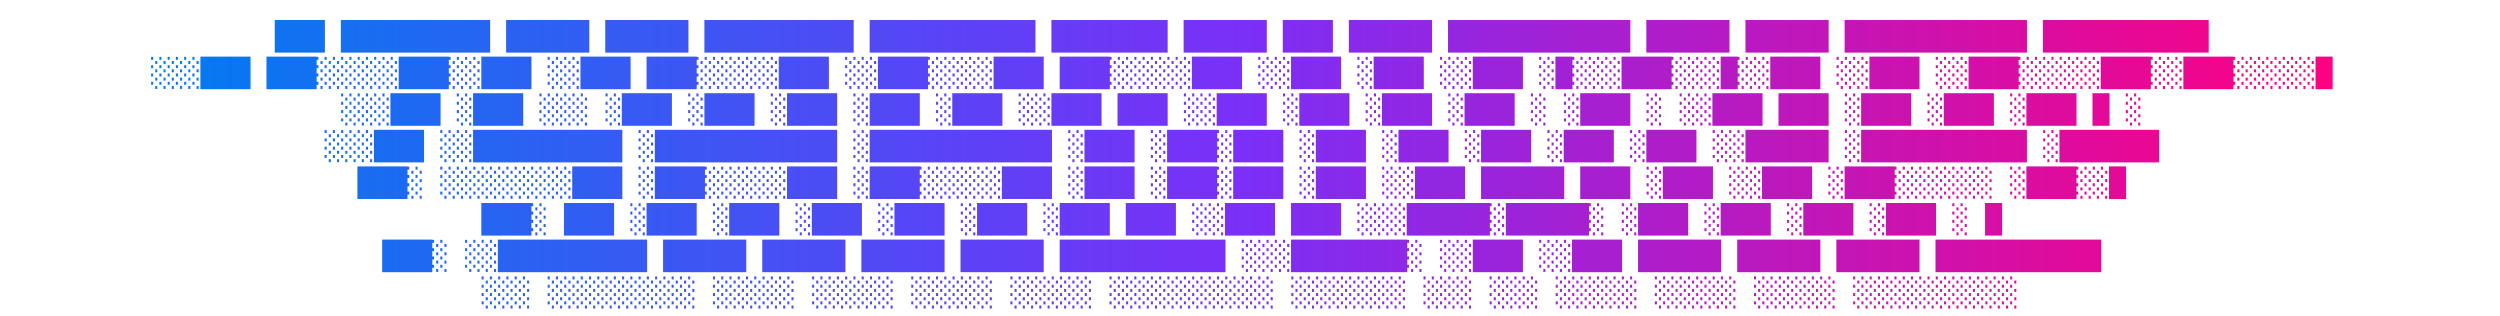
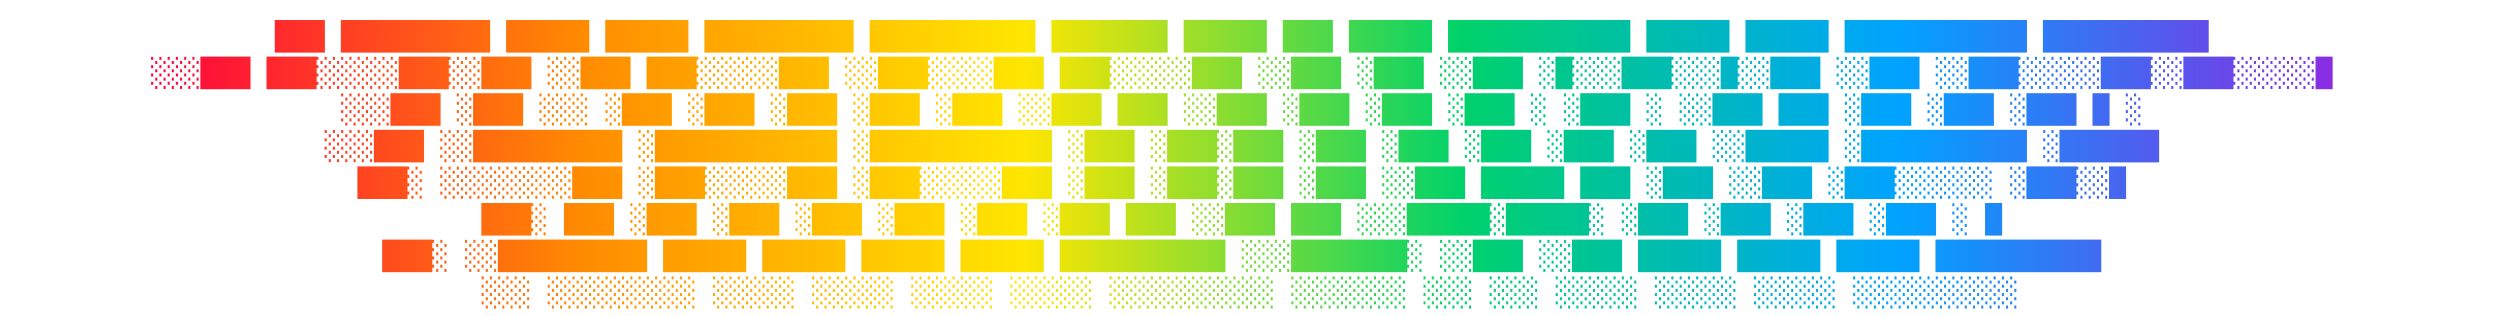
<svg xmlns="http://www.w3.org/2000/svg" width="1093" height="138" viewBox="0 0 1093 138">
  <defs>
    <linearGradient id="grad" x1="0%" y1="0%" x2="100%" y2="0%">
-       <stop offset="0%" stop-color="#007cf0" />
-       <stop offset="50%" stop-color="#7b2ff7" />
-       <stop offset="100%" stop-color="#ff0080" />
+       <stop offset="0%" stop-color="#ff0040" />
+       <stop offset="20%" stop-color="#ff8c00" />
+       <stop offset="40%" stop-color="#ffe600" />
+       <stop offset="60%" stop-color="#00d26a" />
+       <stop offset="80%" stop-color="#00a3ff" />
+       <stop offset="100%" stop-color="#8a2be2" />
    </linearGradient>
  </defs>
  <style>
    .ascii {
      font-family: ui-monospace, 'Cascadia Code', 'Source Code Pro', Menlo, Consolas, monospace;
      font-size: 12px;
      fill: url(#grad);
      white-space: pre;
    }
  </style>
  <text x="50%" text-anchor="middle" class="ascii">
    <tspan x="50%" y="20"> ███           █████████  █████   █████   █████████   ██████████      ███████    █████   ███   █████ ███████████ █████ █████ ███████████  ██████████</tspan>
    <tspan x="50%" y="36">░░░███        ███░░░░░███░░███   ░░███   ███░░░░░███ ░░███░░░░███   ███░░░░░███ ░░███   ░███  ░░███ ░█░░░███░░░█░░███ ░░███ ░░███░░░░░███░░███░░░░░█</tspan>
    <tspan x="50%" y="52">  ░░░███     ░███    ░░░  ░███    ░███  ░███    ░███  ░███   ░░███ ███     ░░███ ░███   ░███   ░███ ░   ░███  ░  ░░███ ███   ░███    ░███ ░███  █ ░ </tspan>
    <tspan x="50%" y="68">    ░░░███   ░░█████████  ░███████████  ░███████████  ░███    ░███░███      ░███ ░███   ░███   ░███     ░███      ░░█████    ░██████████  ░██████   </tspan>
    <tspan x="50%" y="84">     ███░     ░░░░░░░░███ ░███░░░░░███  ░███░░░░░███  ░███    ░███░███      ░███ ░░███  █████  ███      ░███       ░░███     ░███░░░░░░   ░███░░█   </tspan>
    <tspan x="50%" y="100">   ███░       ███    ░███ ░███    ░███  ░███    ░███  ░███    ███ ░░███     ███   ░░░█████░█████░       ░███        ░███     ░███         ░███ ░   █</tspan>
    <tspan x="50%" y="116"> ███░        ░░█████████  █████   █████ █████   █████ ██████████   ░░░███████░      ░░███ ░░███         █████       █████    █████        ██████████</tspan>
    <tspan x="50%" y="132">░░░           ░░░░░░░░░  ░░░░░   ░░░░░ ░░░░░   ░░░░░ ░░░░░░░░░░      ░░░░░░░         ░░░   ░░░         ░░░░░       ░░░░░    ░░░░░        ░░░░░░░░░░ </tspan>
  </text>
</svg>
